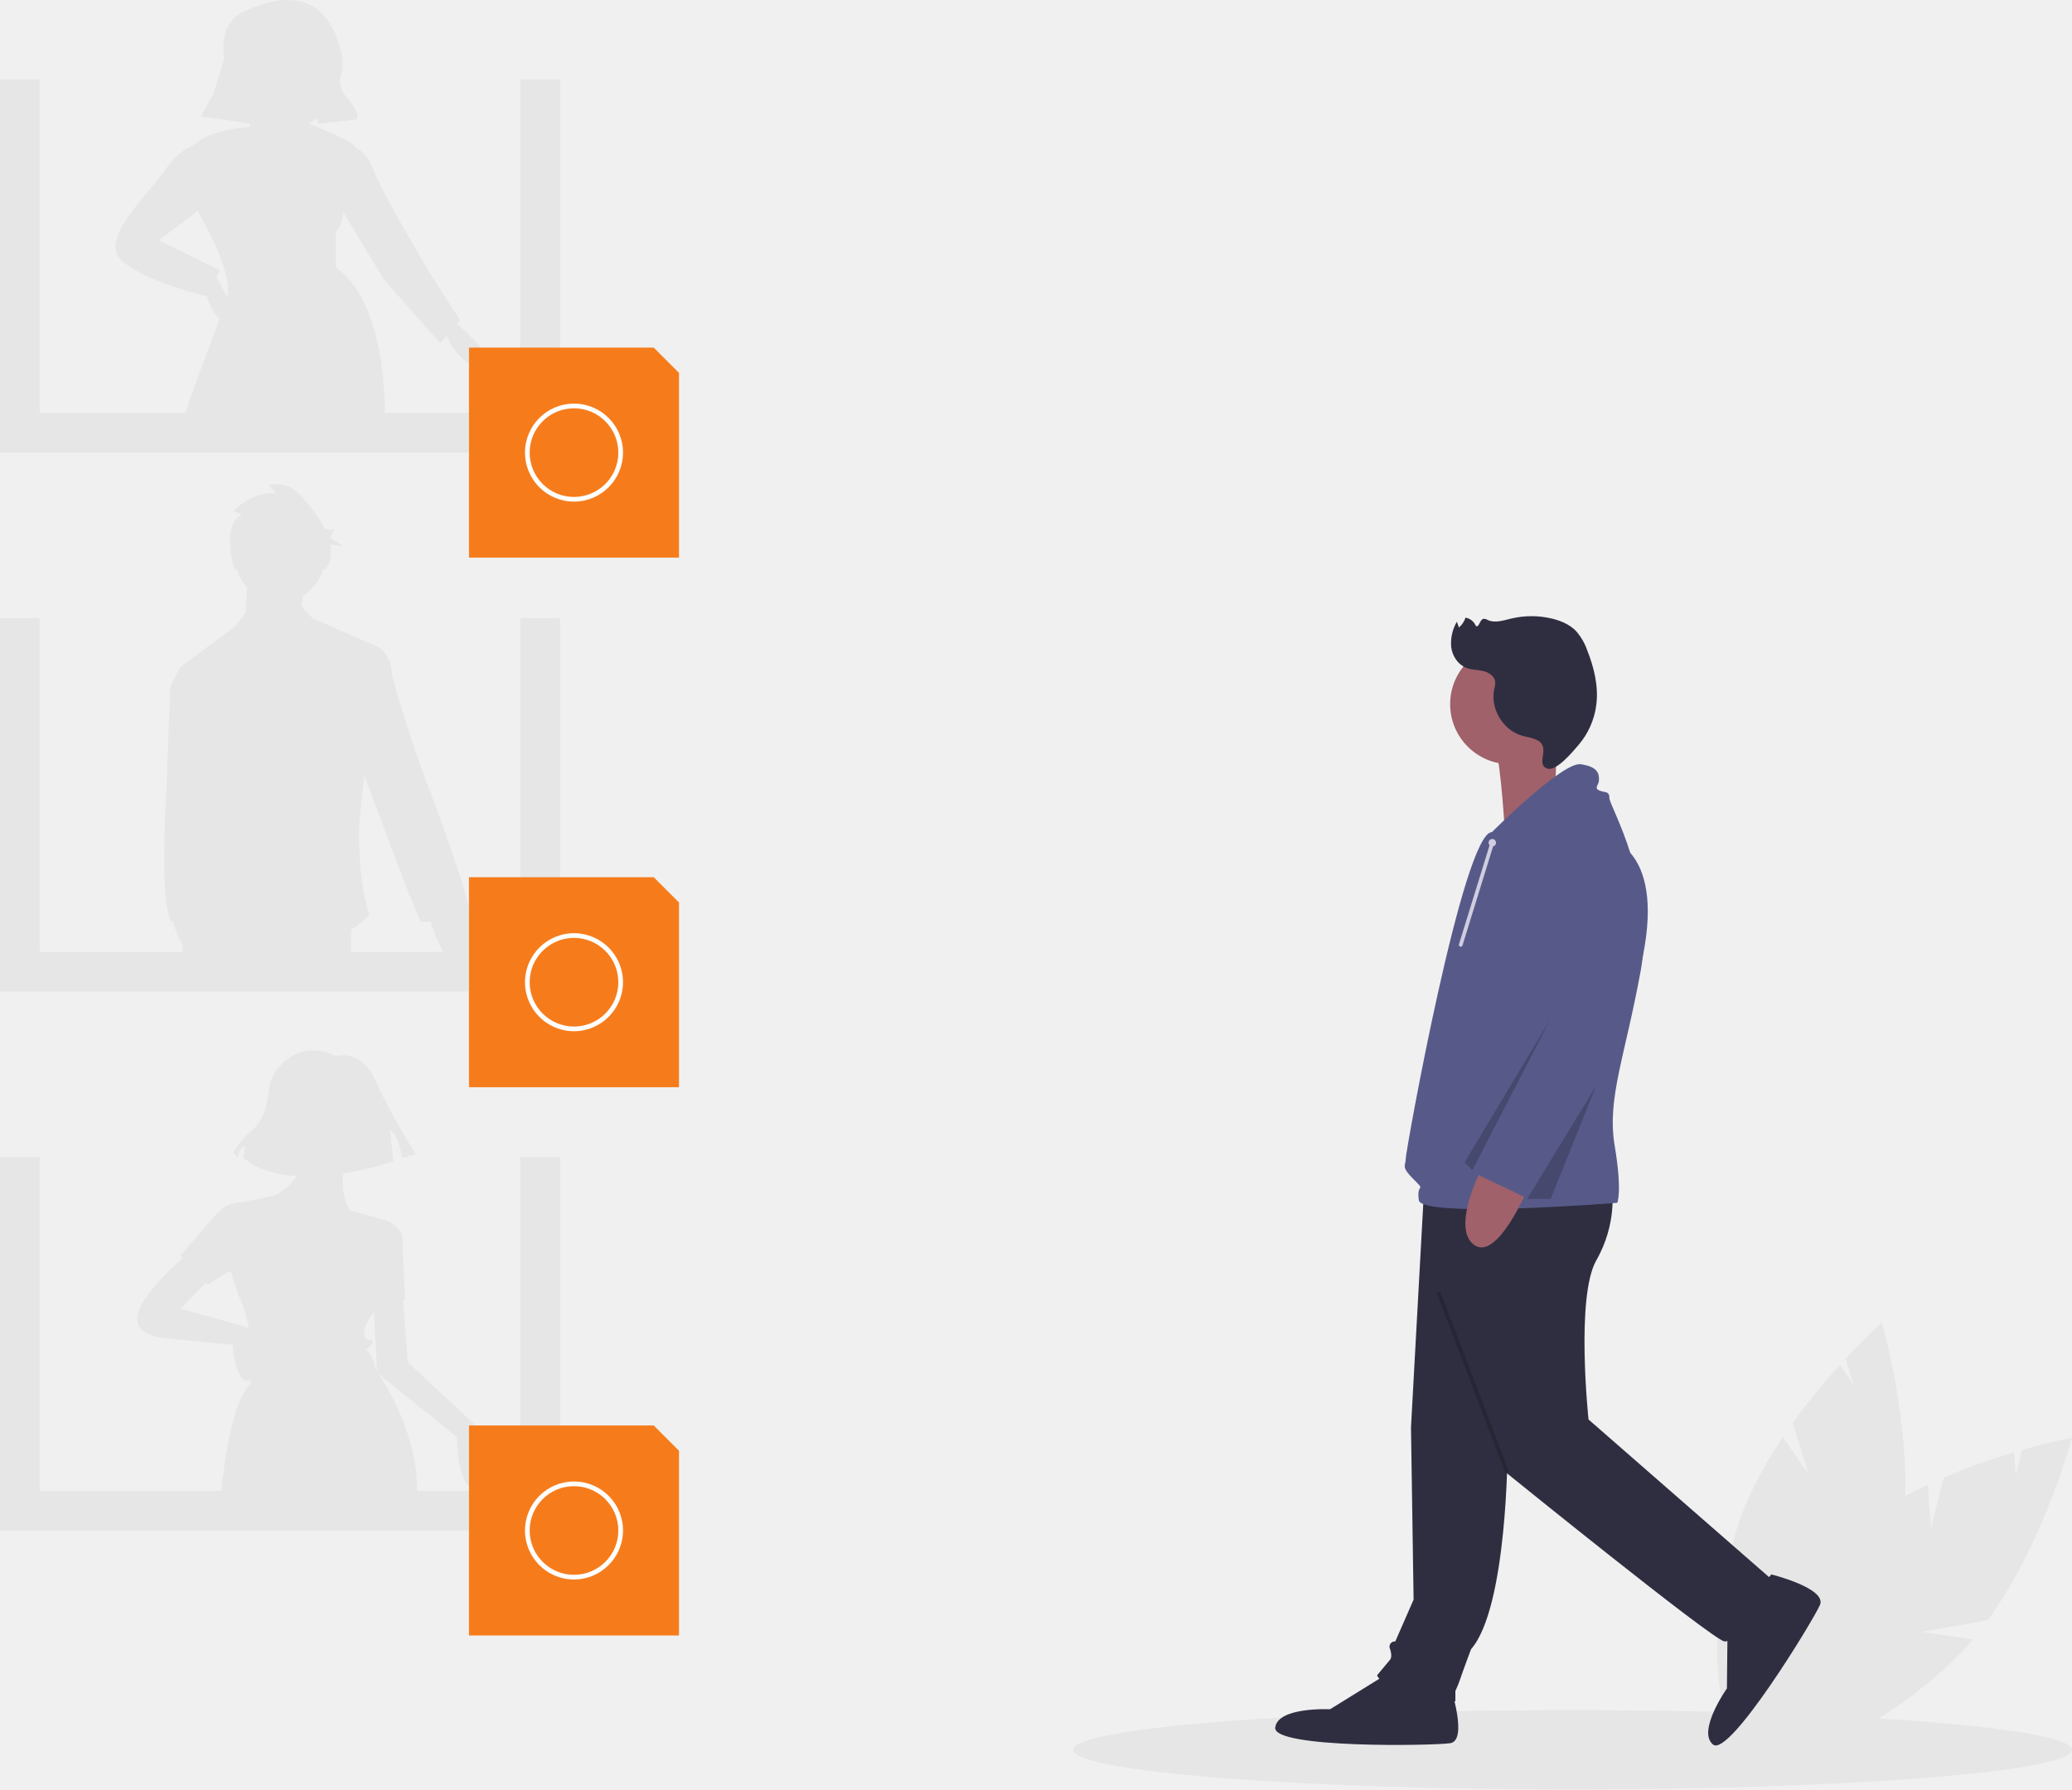
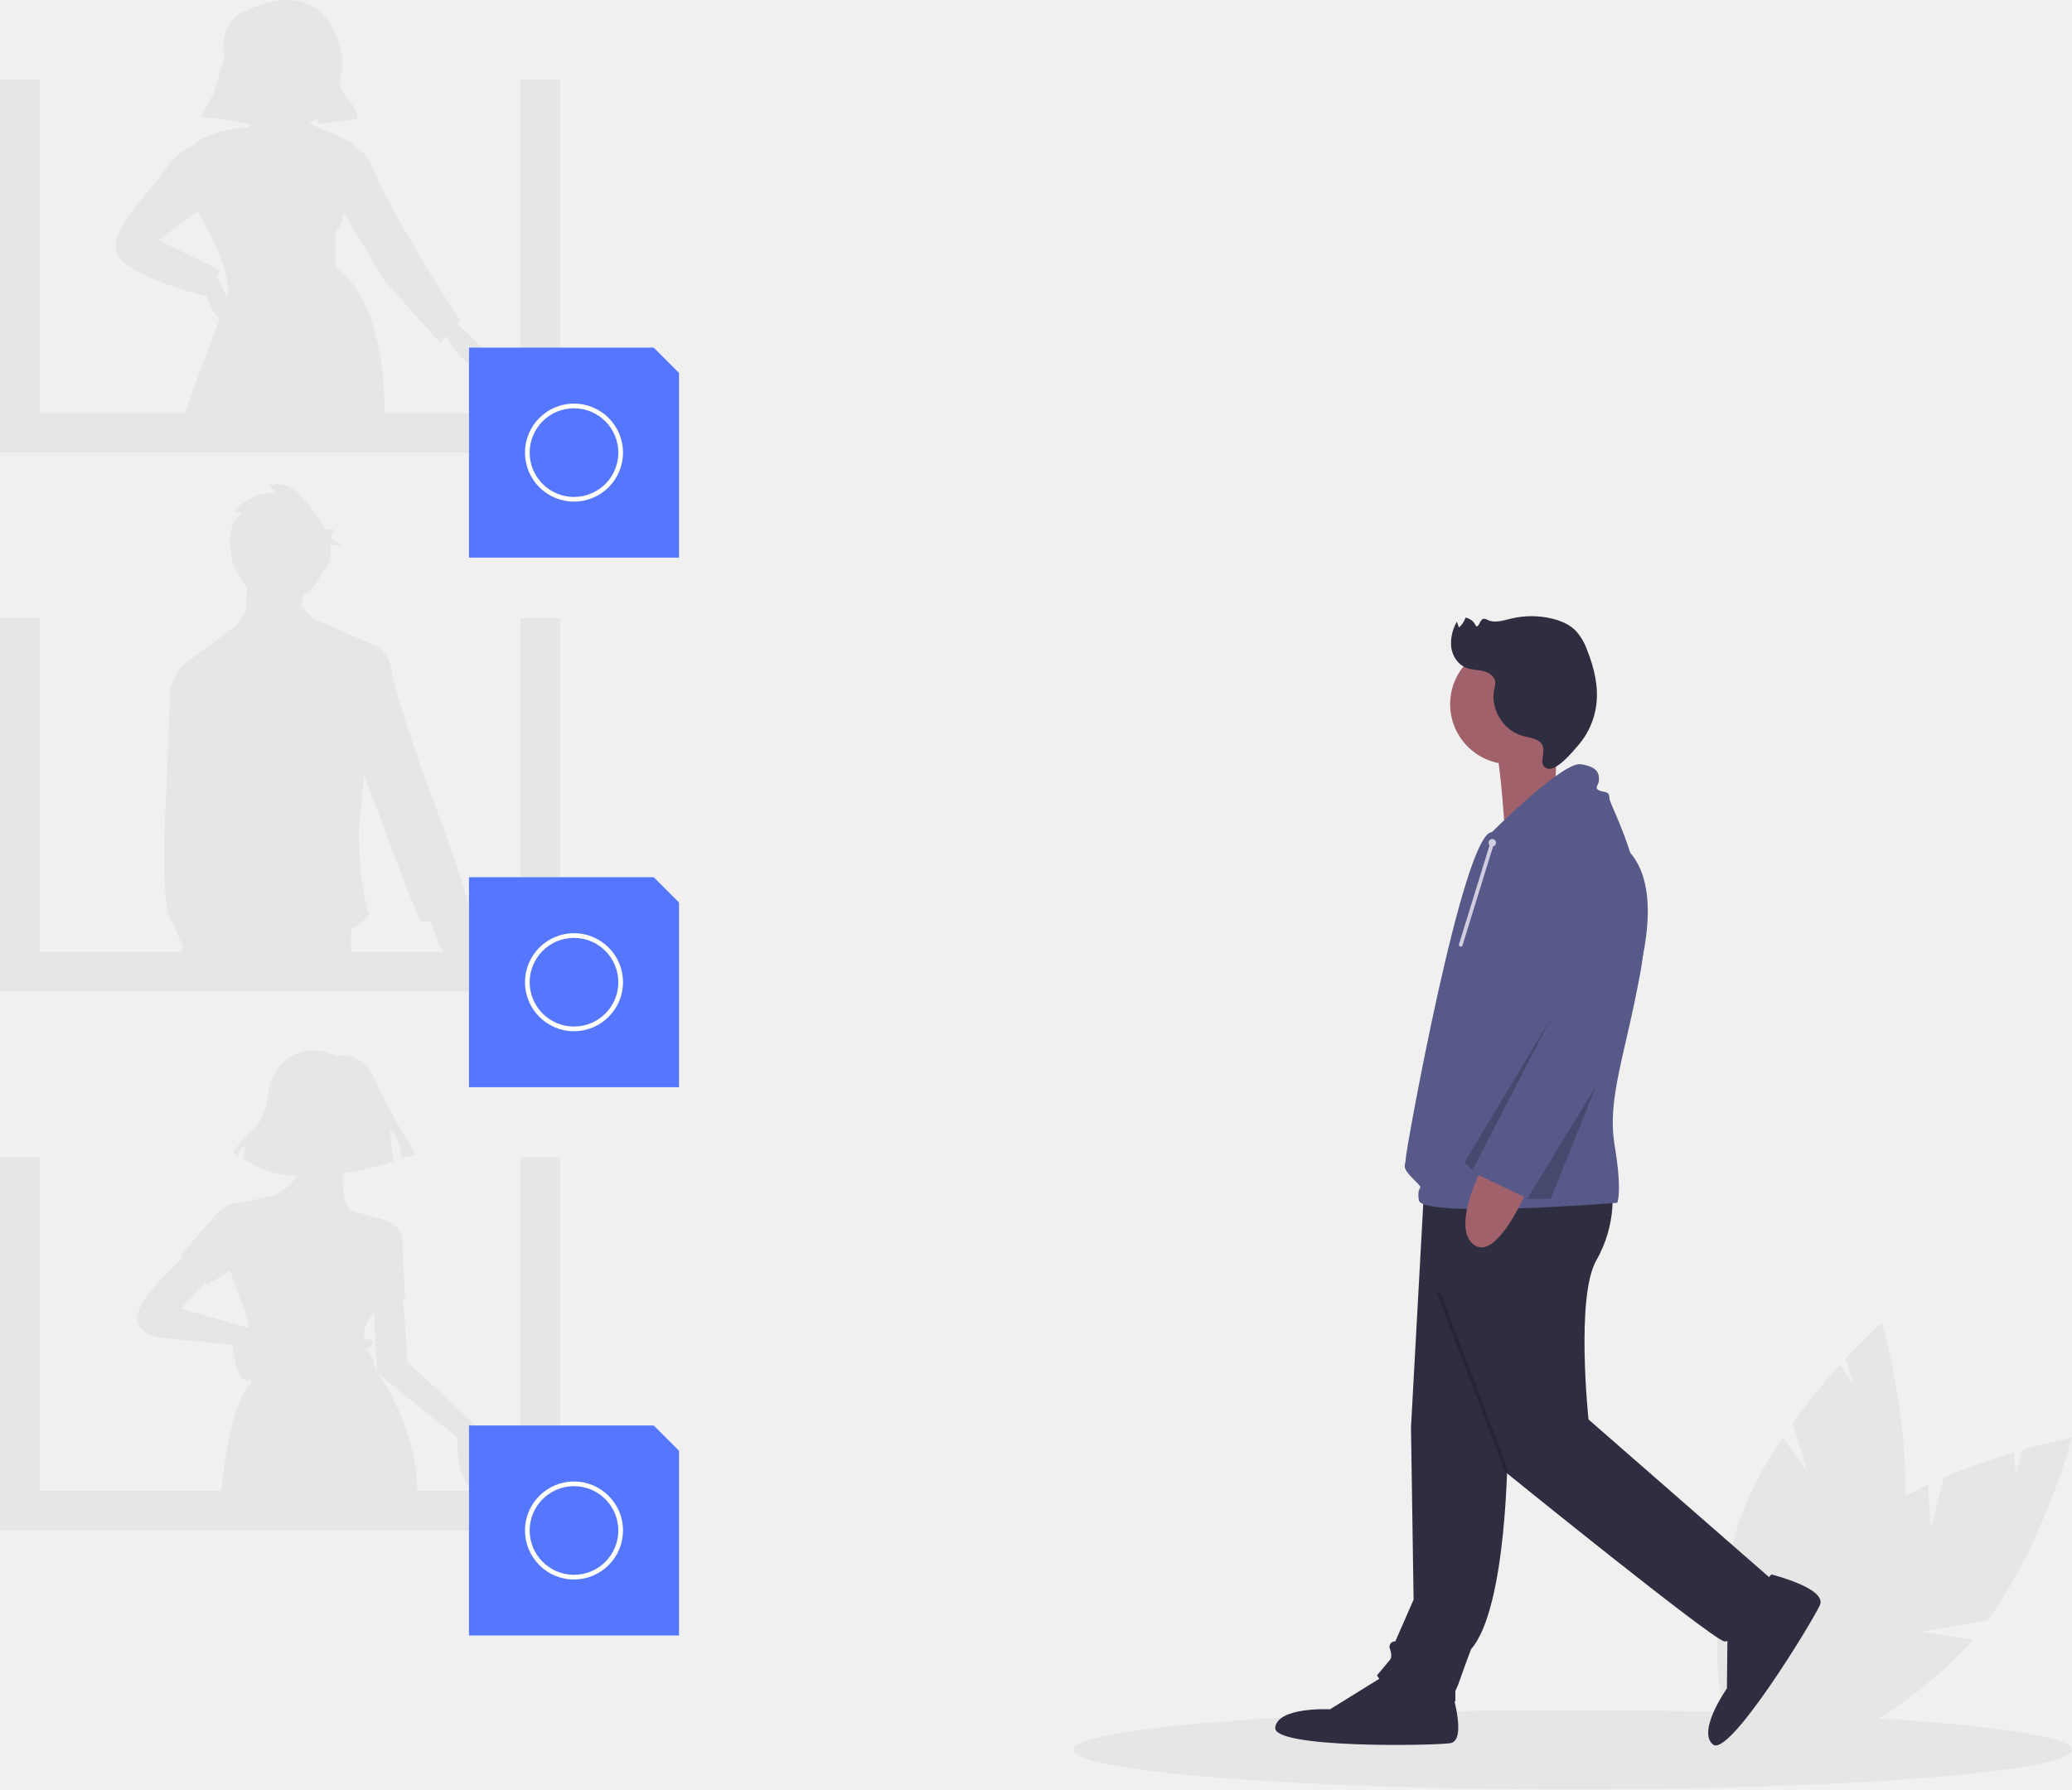
<svg xmlns="http://www.w3.org/2000/svg" id="fcb9129a-8421-465f-8817-beceb46f7383" data-name="Layer 1" width="888" height="767" viewBox="0 0 888 767">
  <path d="M983.525,721.639l5.538-21.844a283.646,283.646,0,0,1,30.093-10.796l.699,10.152,2.836-11.184c12.682-3.621,21.309-5.216,21.309-5.216s-11.654,44.316-36.097,78.196l-28.481,5.003,22.126,3.19a114.757,114.757,0,0,1-9.897,10.489c-35.558,33.005-75.162,48.148-88.459,33.823s4.749-52.694,40.306-85.699c11.023-10.232,24.871-18.443,38.732-24.905Z" transform="translate(-156 -66.49999)" fill="#e6e6e6" />
  <path d="M930.852,697.917l-6.55-21.562a283.644,283.644,0,0,1,20.18-24.797l5.846,8.329-3.354-11.04c8.984-9.655,15.545-15.48,15.545-15.48s12.931,43.96,9.519,85.597l-21.795,19.005,20.59-8.706a114.755,114.755,0,0,1-3.051,14.095c-13.379,46.634-39.454,80.068-58.242,74.678s-23.173-47.563-9.794-94.197c4.147-14.457,11.757-28.644,20.283-41.34Z" transform="translate(-156 -66.49999)" fill="#e6e6e6" />
  <ellipse cx="674" cy="750" rx="214" ry="17" fill="#e6e6e6" />
  <polygon points="223 34 223 177 17 177 17 34 0 34 0 194 240 194 240 34 223 34" fill="#e6e6e6" />
  <polygon points="223 265 223 408 17 408 17 265 0 265 0 425 240 425 240 265 223 265" fill="#e6e6e6" />
  <polygon points="223 496 223 639 17 639 17 496 0 496 0 656 240 656 240 496 223 496" fill="#e6e6e6" />
  <path d="M351.928,205.301l1.316-1.504-12.249-18.987S319.558,149.287,315.883,138.875c-1.88-5.325-5.04-7.924-7.68-9.195L308.2,129.67a3.639,3.639,0,0,0-1.5-1.82c-4.79-2.87-14.42-6.78-18.41-8.36l-.002-.001.953-.52,3.062-1.837v2.45l15.924-1.837s4.287-.612-4.9-11.024c0,0-2.426-4.043-1.365-7.531a17.591,17.591,0,0,0,.669-8.226c-2.058-11.482-10.133-34.309-41.564-19.766,0,0-8.923,2.974-9.376,14.72a20.304,20.304,0,0,0,.524,5.122l-4.863,16.126c-1.879,3.025-3.65,6.113-5.243,9.299l-.028.056,9.8,1.225h0l11.539,1.923c-.25.464-.526.909-.816,1.343-.603.033-16.667.843-23.284,7.45a5.174,5.174,0,0,0-.49.56l-.003.004c-3.052.976-7.4,3.49-11.752,9.85-7.962,11.637-28.786,30.011-18.987,39.198s36.136,15.312,36.136,15.312l.278-.501c1.13,3.901,2.964,8.351,5.728,10.124l-.001.003c-2.47,6.67-5.94,15.52-9.23,24.49-2.12,5.8-4.17,11.66-5.81,17h85.73a170.166,170.166,0,0,0-.86-17c-1.79-17.33-6.91-36.77-20.1-46.36V165.82s2.798-2.439,3.11-8.376l17.713,29.203L344.669,213.596l2.81-3.212c3.75,10.305,16.459,17.959,18.626,13.624C368.087,220.046,356.453,209.277,351.928,205.301Zm-103.123-20.161,1.544-2.78L224.013,169.498l16.797-12.598c.22.62.35.96.35.96s14.7,24.5,12.25,35.52c-.05.2-.1.42-.16.66l-0.0.001A85.797,85.797,0,0,0,248.805,185.14Z" transform="translate(-156 -66.49999)" fill="#e6e6e6" />
  <path d="M261.308,329.16l-4.481,5.802-23.501,17.408s-4.352,7.834-4.352,8.704-1.741,46.132-1.741,46.132-3.046,45.696,2.176,54.401l.53-.57.001.004a50.895,50.895,0,0,0,4.26,10.5v3.96h72.24V465.088a33.074,33.074,0,0,0,7.834-6.528c-5.222-15.667-4.352-38.298-4.352-38.298l2.192-21.429,17.828,47.541L336.201,461.5h4.369c1.286,4.239,8.339,25.712,17.375,19.009,6.123-4.542,3.212-13.198.03-19.24.462-8.625-21.07-64.509-21.07-64.509s-12.186-34.816-13.056-42.65-6.093-10.445-6.093-10.445L289.903,331.48l-4.758-5.165h0l.845-4.648a19.153,19.153,0,0,0,8.46-11.327c.18.378.295.617.295.617a7.711,7.711,0,0,0,2.823-5.044,20.076,20.076,0,0,0-.159-5.959l5.861.645-5.711-3.593,1.632-3.593h-3.909c-2.517-5.341-6.553-10.081-10.042-14.115-6.637-7.672-13.938-4.75-13.938-4.75l2.987,3.288c-10.619-.731-18.252,7.672-18.252,7.672l3.65,1.461c-9.624,5.48-2.857,24.268-2.857,24.268s.263-.399.63-1.068a19.079,19.079,0,0,0,4.45,8.157Zm-.129,2.32-.036.072.165-2.391Z" transform="translate(-156 -66.49999)" fill="#e6e6e6" />
  <path d="M330.767,650.33l-2.023-26.808.878-.098s-1.145-20.609-1.145-25.761-6.87-8.015-6.87-8.015l-1.814-.499-13.628-3.753c-3.056-3.969-3.555-10.262-3.194-15.923a136.071,136.071,0,0,0,21.64-5.202l-1.478-13.299c3.694,1.478,5.172,11.821,5.172,11.821l5.91-1.478s-10.343-16.254-16.993-31.03-16.992-11.082-16.992-11.082c-12.19-5.869-20.242-.426-24.661,4.695a19.21,19.21,0,0,0-4.423,10.461c-.515,4.614-2.015,11.995-6.379,15.874-6.649,5.91-8.866,10.343-8.866,10.343l2.216,2.216c0-4.433,2.955-5.172,2.955-5.172l-.739,5.172c6.006,5.116,14.223,7.283,22.774,7.816a23.249,23.249,0,0,1-9.496,8.266l-13.993,2.999c-2.863-.2-7.075.624-11.289,5.486-7.442,8.587-14.884,17.174-14.884,17.174l.929,1.022c-5.605,5.122-17.1,16.292-19.248,23.594-2.862,9.732,10.877,10.877,10.877,10.877l29.768,2.862s.573,13.739,5.725,15.457c.891.297,1.501-.201,1.907-1.208-.047,1.158-.097,2.069-.134,2.672-4.715,4.346-8.003,15.9-10.282,29.691-.9,5.42-1.65,11.18-2.26,17h84.03c.01-.42.01-.82.01-1.21,0-1.79-.07-3.57-.2-5.32a77.832,77.832,0,0,0-1.55-10.47,103.047,103.047,0,0,0-14.667-33.984l33.566,27.053s-.572,22.899,9.159,22.326S361,678.5,361,678.5ZM233.448,627.431,244.131,616.284l.766.843,9.826-5.948a164.392,164.392,0,0,0,5.63,15.68,40.294,40.294,0,0,1,2.191,8.766ZM317.57,654.36c-.21-.31-.41-.59-.58-.84l-.013-.018c-.245-1.205-1.372-6.243-3.383-7.751-2.29-1.717,0,0,1.717-2.862s-1.145-1.717-2.29-2.29-2.29-4.007,2.29-10.304a8.897,8.897,0,0,0,.926-1.745l1.335,25.815Z" transform="translate(-156 -66.49999)" fill="#e6e6e6" />
-   <polygon points="280.167 611 201 611 201 701 291 701 291 621.833 280.167 611" fill="#f67c1b" />
+   <polygon points="280.167 611 201 611 201 701 291 701 291 621.833 280.167 611" fill="#57f" />
  <path d="M402,743.5a21,21,0,1,1,21-21A21.024,21.024,0,0,1,402,743.5Zm0-40a19,19,0,1,0,19,19A19.022,19.022,0,0,0,402,703.5Z" transform="translate(-156 -66.49999)" fill="#fff" />
-   <polygon points="280.167 376 201 376 201 466 291 466 291 386.833 280.167 376" fill="#f67c1b" />
+   <polygon points="280.167 376 201 376 201 466 291 466 291 386.833 280.167 376" fill="#57f" />
  <path d="M402,508.5a21,21,0,1,1,21-21A21.024,21.024,0,0,1,402,508.5Zm0-40a19,19,0,1,0,19,19A19.022,19.022,0,0,0,402,468.5Z" transform="translate(-156 -66.49999)" fill="#fff" />
-   <polygon points="280.167 149 201 149 201 239 291 239 291 159.833 280.167 149" fill="#f67c1b" />
+   <polygon points="280.167 149 201 149 201 239 291 239 291 159.833 280.167 149" fill="#57f" />
  <path d="M402,281.5a21,21,0,1,1,21-21A21.024,21.024,0,0,1,402,281.5Zm0-40a19,19,0,1,0,19,19A19.022,19.022,0,0,0,402,241.5Z" transform="translate(-156 -66.49999)" fill="#fff" />
  <path d="M802.11,687.231s0,68.257-15.666,86.16c0,0-3.357,8.952-4.476,12.309a47.048,47.048,0,0,1-2.238,5.595v4.476s-30.212-3.357-33.569-11.19l5.595-6.714s1.119-1.119,0-4.476a2.299,2.299,0,0,1,2.238-3.357l7.833-17.903-1.119-73.852,5.595-101.826,48.116-2.238Z" transform="translate(-156 -66.49999)" fill="#2f2e41" />
  <path d="M777.492,789.057s7.833,23.498,0,24.617-76.09,2.238-74.971-6.714,23.498-7.833,23.498-7.833l23.498-14.547Z" transform="translate(-156 -66.49999)" fill="#2f2e41" />
  <path d="M846.868,576.453s2.238,14.547-6.714,30.212-3.357,68.257-3.357,68.257l79.447,69.376s-15.666,26.855-21.26,25.736-93.993-72.733-93.993-72.733l-34.688-116.373Z" transform="translate(-156 -66.49999)" fill="#2f2e41" />
  <path d="M915.152,741.334s24.041,5.964,20.793,13.179-38.844,65.466-45.806,59.728,5.964-24.041,5.964-24.041l.293-27.635Z" transform="translate(-156 -66.49999)" fill="#2f2e41" />
  <circle cx="647.228" cy="301.826" r="25.736" fill="#a0616a" />
  <path d="M823.478,377.406,822.34,410.524l-21.655,8.556s-2.124-33.91-5.121-35.79S823.478,377.406,823.478,377.406Z" transform="translate(-156 -66.49999)" fill="#a0616a" />
  <path d="M795.396,423.155s30.212-30.212,38.045-29.093,7.833,4.476,7.833,6.714-2.238,3.357,0,4.476,4.476,0,4.476,3.357,20.141,36.926,13.428,73.852-14.547,54.829-11.19,74.971,1.119,24.617,1.119,24.617-83.922,6.714-85.041-1.119,3.357-3.357-2.238-8.952-3.357-5.595-3.357-8.952S783.087,423.155,795.396,423.155Z" transform="translate(-156 -66.49999)" fill="#575a89" />
  <path d="M811.061,575.335s-13.428,32.45-23.498,24.617,4.476-34.688,4.476-34.688Z" transform="translate(-156 -66.49999)" fill="#a0616a" />
  <path d="M843.511,425.393s26.29,3.01,16.502,51.299-47.833,104.237-47.833,104.237L786.444,568.621l33.569-66.019-7.833-41.402S807.704,422.036,843.511,425.393Z" transform="translate(-156 -66.49999)" fill="#575a89" />
  <polygon points="664.572 436.661 627.647 498.204 631.003 501.561 664.572 436.661" opacity="0.2" />
  <polygon points="684.118 465.341 654.502 513.87 664.572 513.87 684.118 465.341" opacity="0.2" />
  <path d="M814.877,383.79c-2.083-1.102-4.504-1.329-6.759-2.013-8.068-2.45-13.473-11.57-11.748-19.824a10.115,10.115,0,0,0,.424-3.267c-.302-2.444-2.803-4.022-5.201-4.582s-4.95-.479-7.243-1.379c-3.54-1.391-5.891-5.028-6.4-8.797a18.171,18.171,0,0,1,2.427-10.952l.866,2.493a9.247,9.247,0,0,0,2.831-4.234,5.832,5.832,0,0,1,4.444,3.573c1.391.82,1.591-2.548,3.127-3.044a2.759,2.759,0,0,1,1.917.473c3.095,1.444,6.691.209,10.012-.591a37.688,37.688,0,0,1,17.495-.021c3.822.912,7.605,2.499,10.34,5.32a24.81,24.81,0,0,1,4.837,8.311c2.933,7.382,4.871,15.369,3.903,23.253a32.915,32.915,0,0,1-7.757,17.439c-2.215,2.552-9.44,11.454-13.402,9.936C814.01,393.979,820.743,386.892,814.877,383.79Z" transform="translate(-156 -66.49999)" fill="#2f2e41" />
  <rect x="786.401" y="617.603" width="1.592" height="82.629" transform="translate(-339.1315 257.2851) rotate(-20.87686)" opacity="0.2" />
  <circle cx="639.554" cy="361.207" r="1.592" fill="#d0cde1" />
  <line x1="639.554" y1="361.207" x2="626.024" y2="404.982" fill="#d0cde1" />
  <path d="M782.024,472.278a.796.796,0,0,0,.76-.561l13.53-43.774a.796.796,0,1,0-1.52-.47L781.264,471.247a.797.797,0,0,0,.76,1.031Z" transform="translate(-156 -66.49999)" fill="#d0cde1" />
</svg>
